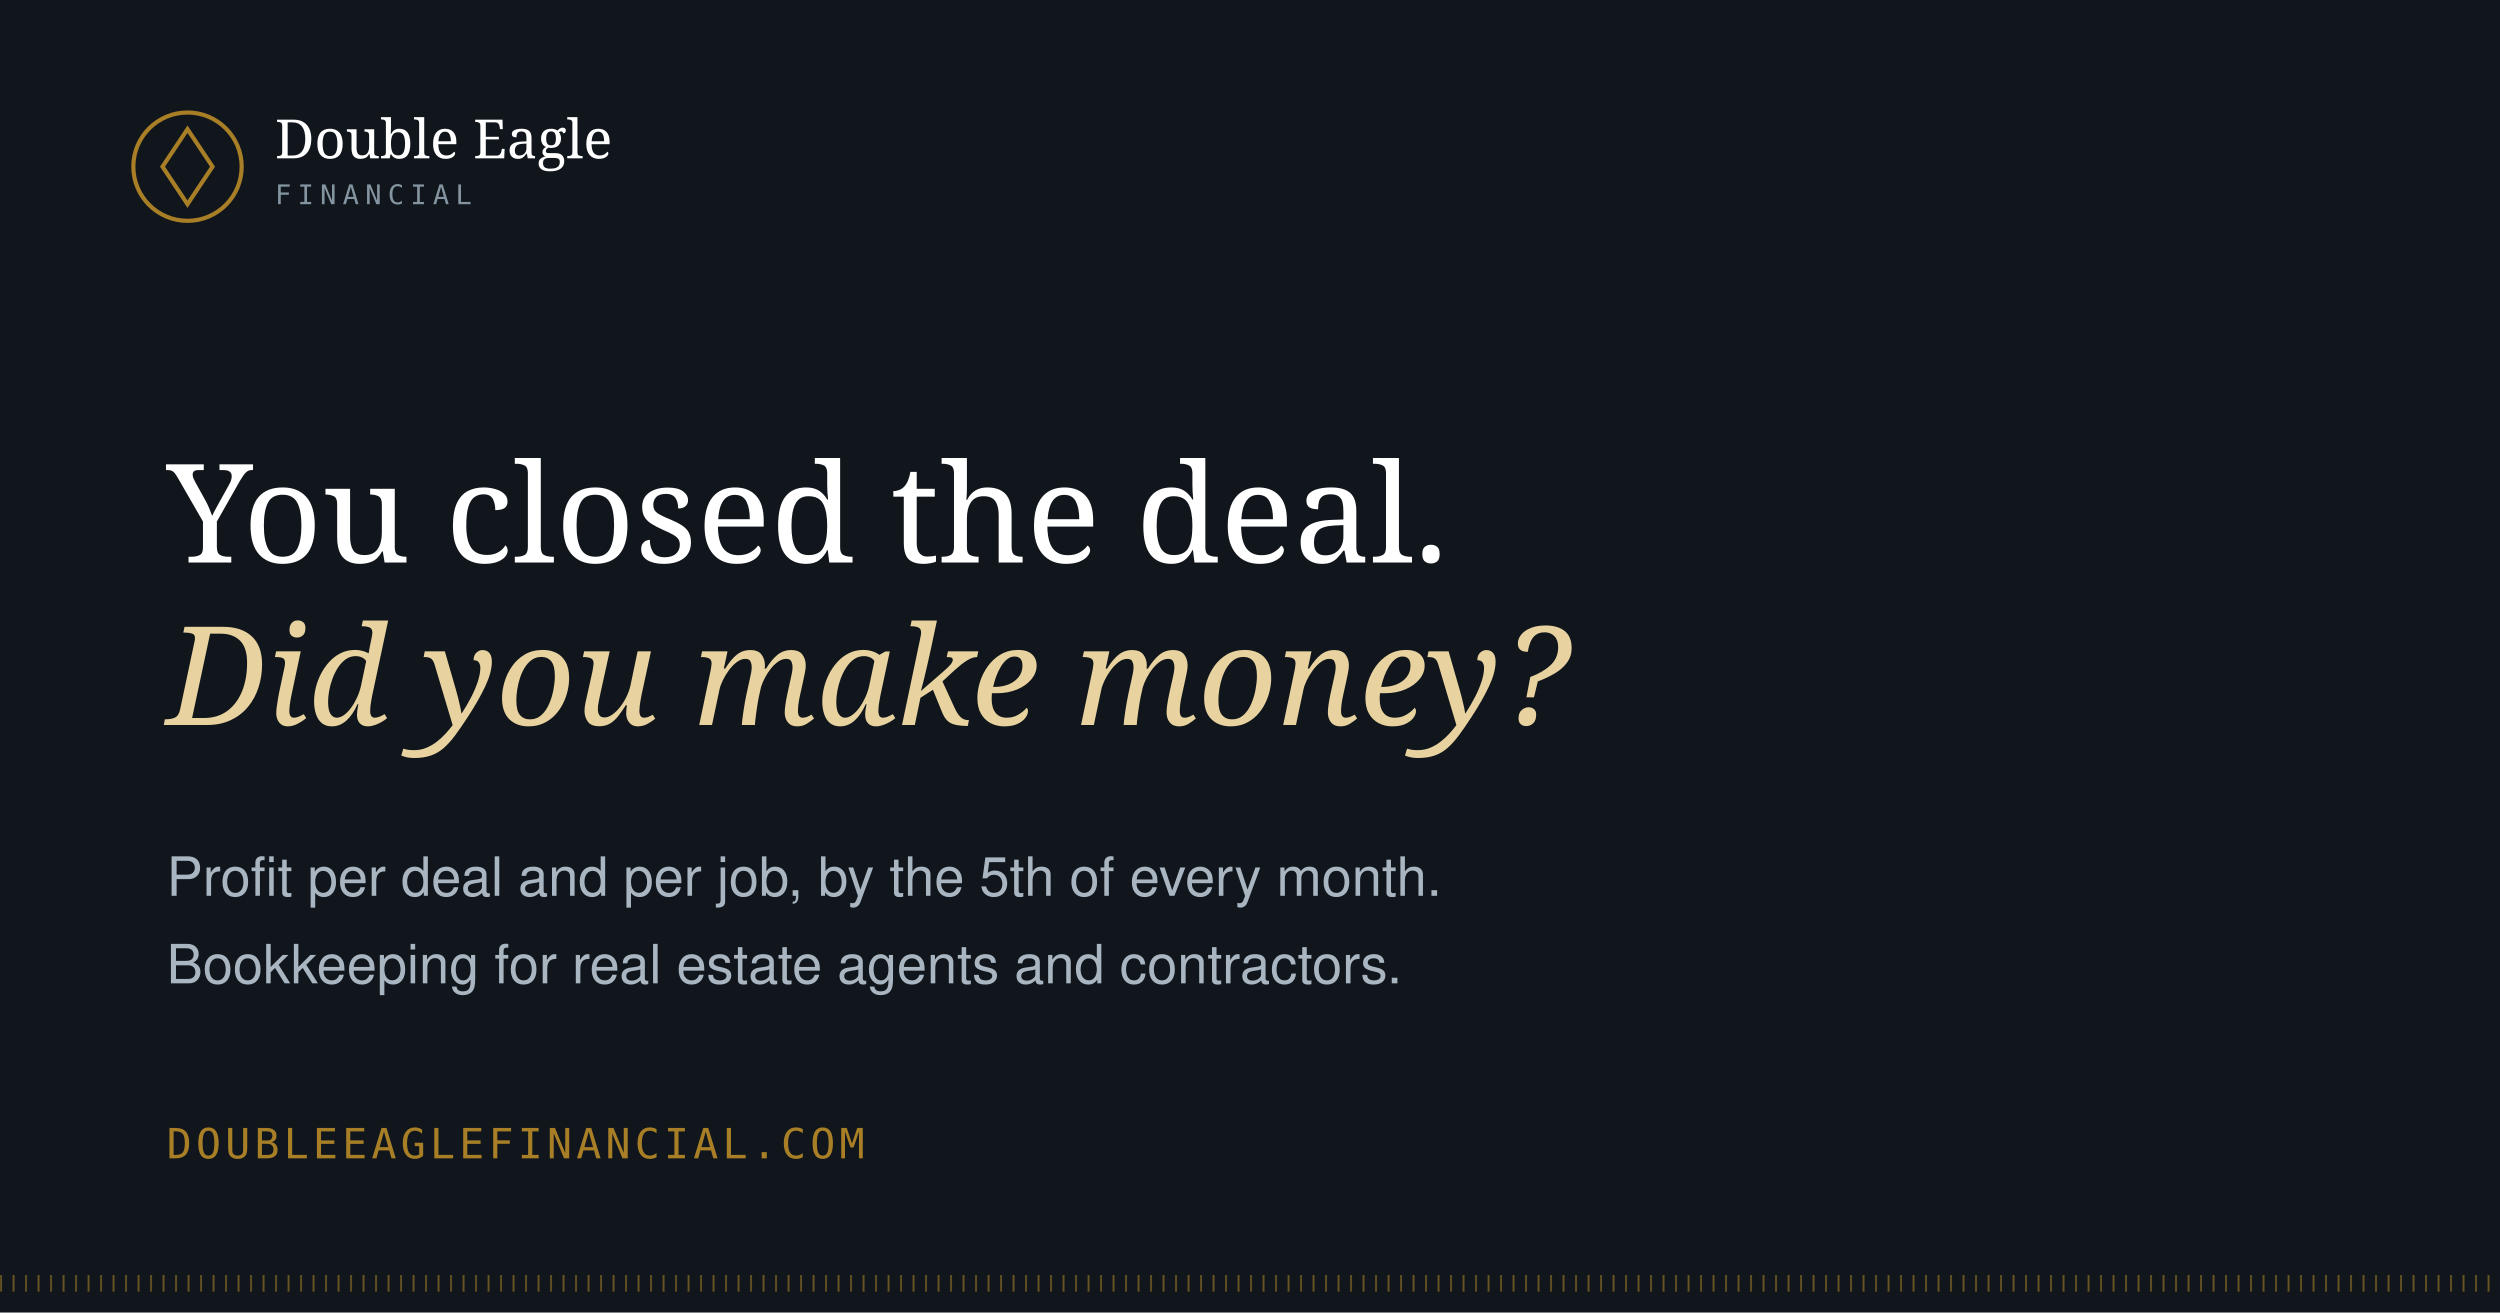
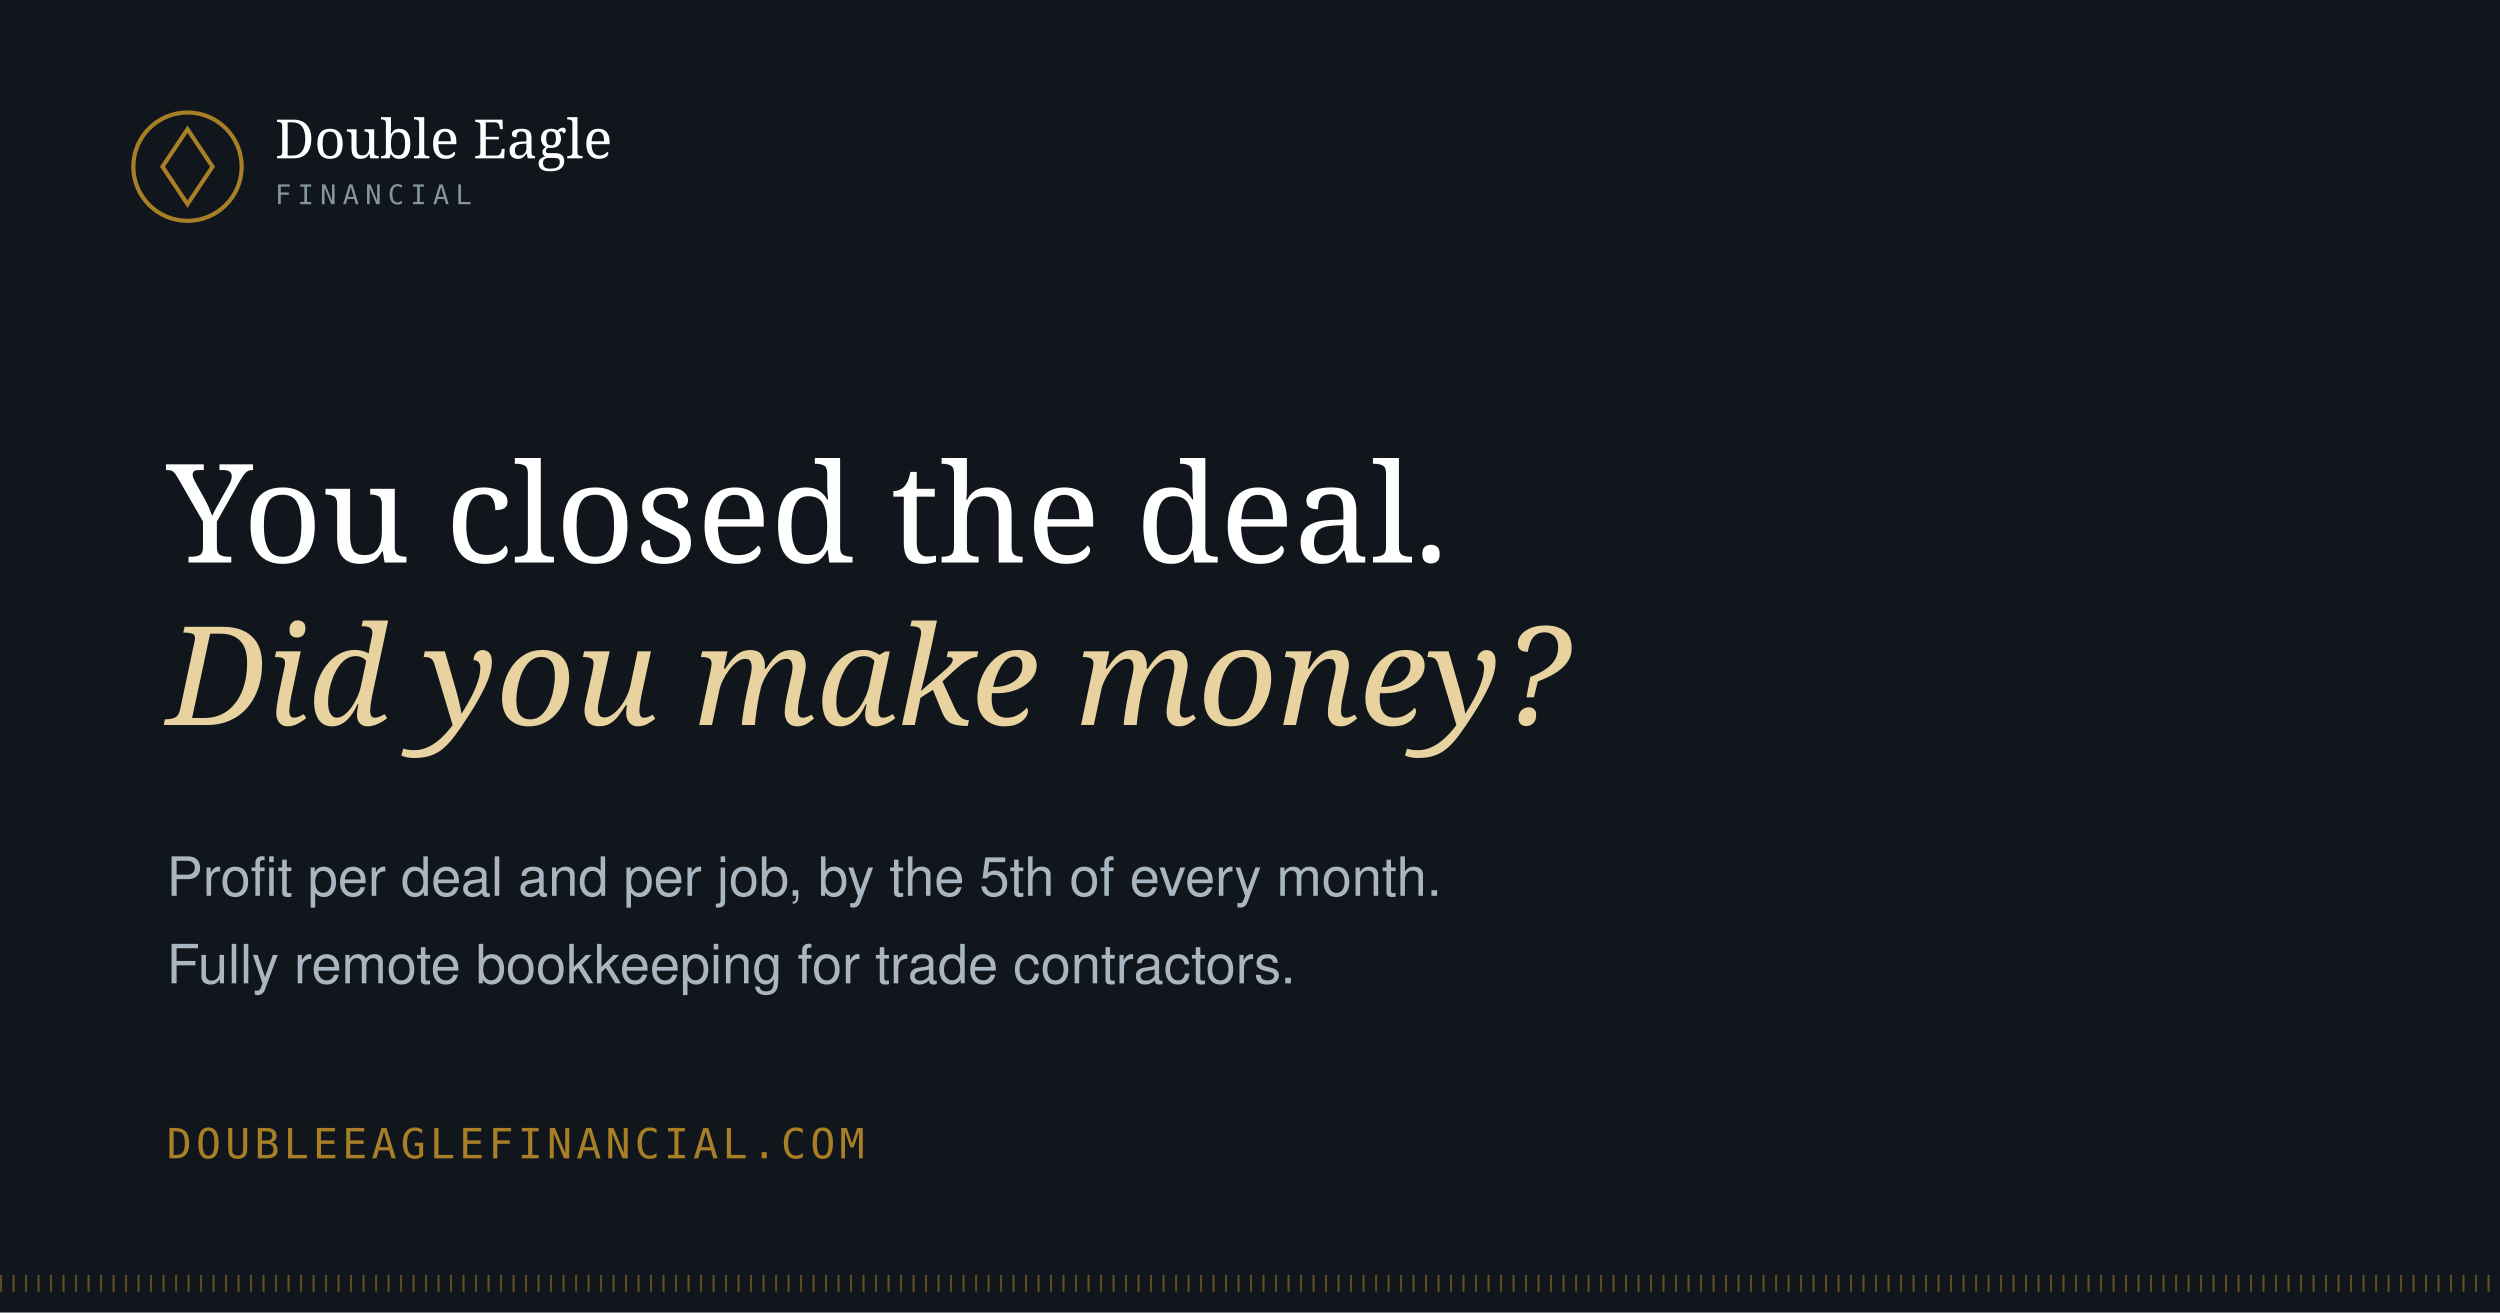
- <svg xmlns="http://www.w3.org/2000/svg" viewBox="0 0 1200 630" role="img" aria-label="Double Eagle Financial — bookkeeping for real estate agents and contractors">
+ <svg xmlns="http://www.w3.org/2000/svg" viewBox="0 0 1200 630" role="img" aria-label="Double Eagle Financial — fully remote bookkeeping for trade contractors">
  <rect width="1200" height="630" fill="#10161C" />
  <g opacity="0.5">
    <rect x="0" y="612" width="1200" height="8" fill="url(#milled)" />
  </g>
  <defs>
    <pattern id="milled" width="6" height="8" patternUnits="userSpaceOnUse">
      <rect width="1" height="8" fill="#A87F26" />
    </pattern>
  </defs>
  <circle cx="90" cy="80" r="26" stroke="#A87F26" stroke-width="2" fill="none" />
  <path d="M90 62 L102 80 L90 98 L78 80 Z" stroke="#A87F26" stroke-width="2" fill="none" />
  <text x="132" y="76" font-family="Georgia, serif" font-size="26" fill="#FFFFFF">Double Eagle</text>
  <text x="132" y="98" font-family="monospace" font-size="13" letter-spacing="3" fill="#8494A1">FINANCIAL</text>
  <text x="80" y="270" font-family="Georgia, serif" font-size="66" fill="#FFFFFF">You closed the deal.</text>
  <text x="80" y="348" font-family="Georgia, serif" font-size="66" fill="#E8D3A0" font-style="italic">Did you make money?</text>
  <text x="80" y="430" font-family="Helvetica, Arial, sans-serif" font-size="26" fill="#A9B6C2">Profit per deal and per job, by the 5th of every month.</text>
-   <text x="80" y="472" font-family="Helvetica, Arial, sans-serif" font-size="26" fill="#A9B6C2">Bookkeeping for real estate agents and contractors.</text>
+   <text x="80" y="472" font-family="Helvetica, Arial, sans-serif" font-size="26" fill="#A9B6C2">Fully remote bookkeeping for trade contractors.</text>
  <text x="80" y="556" font-family="monospace" font-size="20" letter-spacing="2" fill="#A87F26">DOUBLEEAGLEFINANCIAL.COM</text>
</svg>
